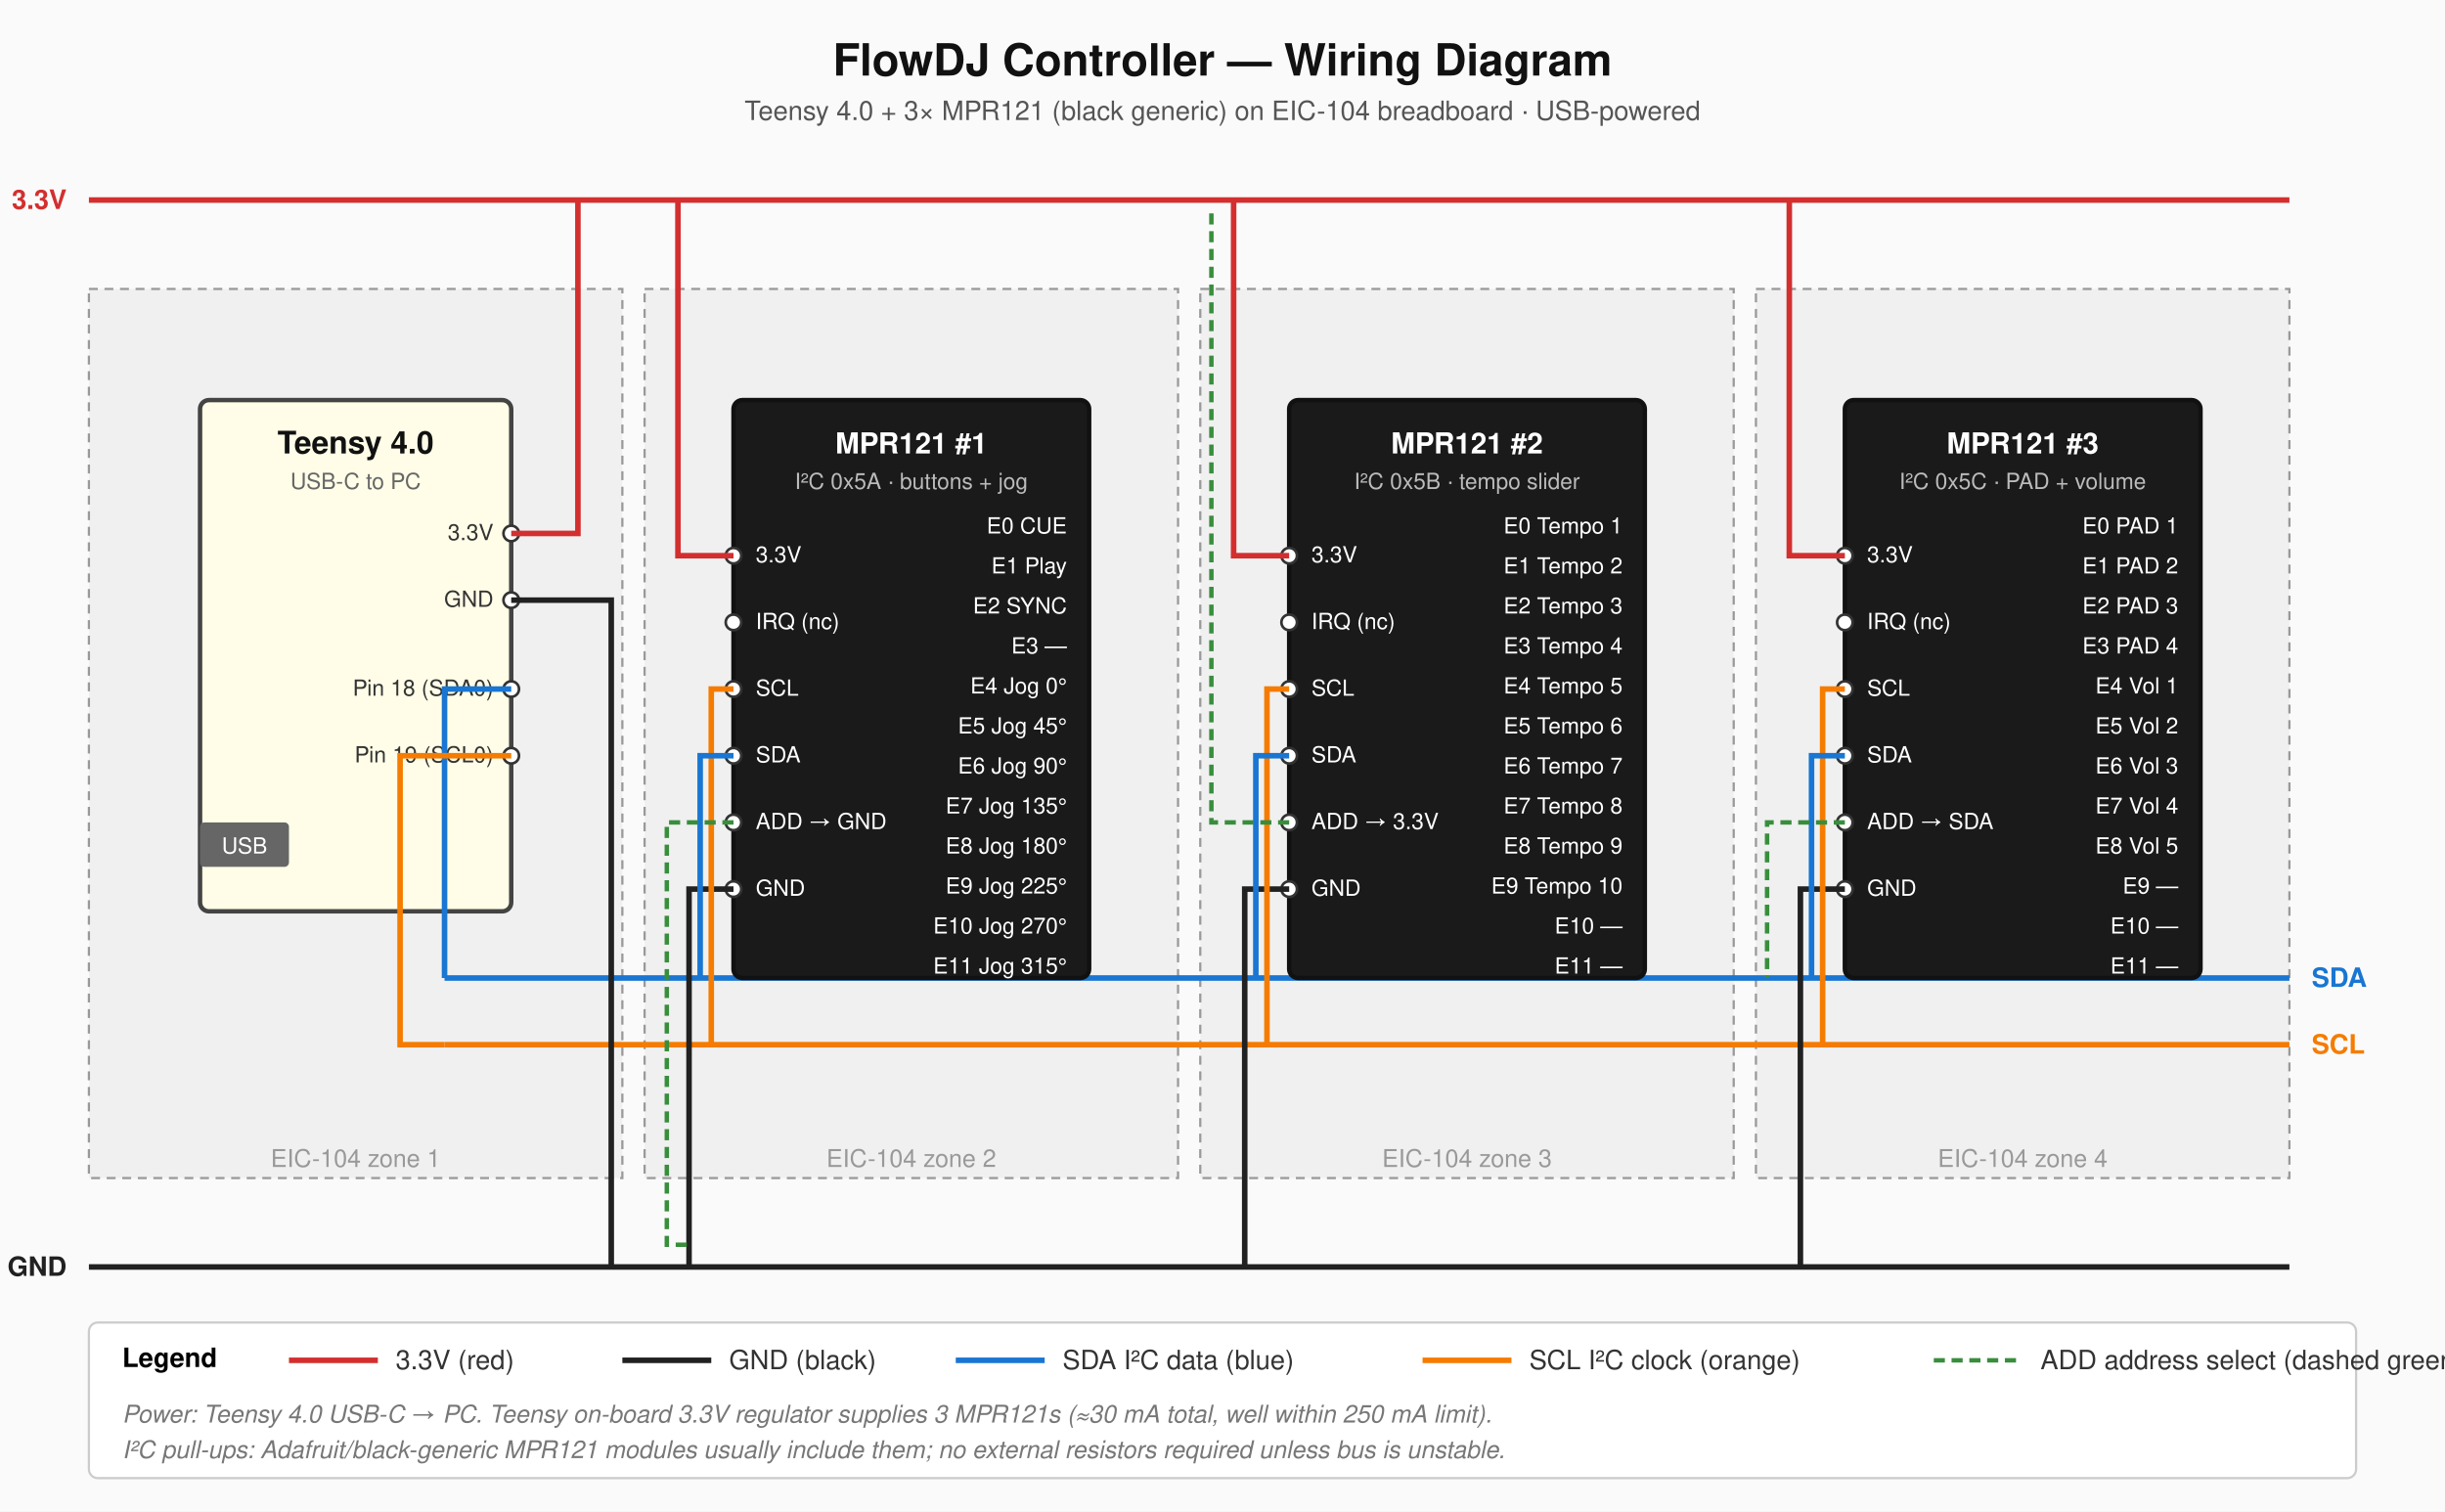
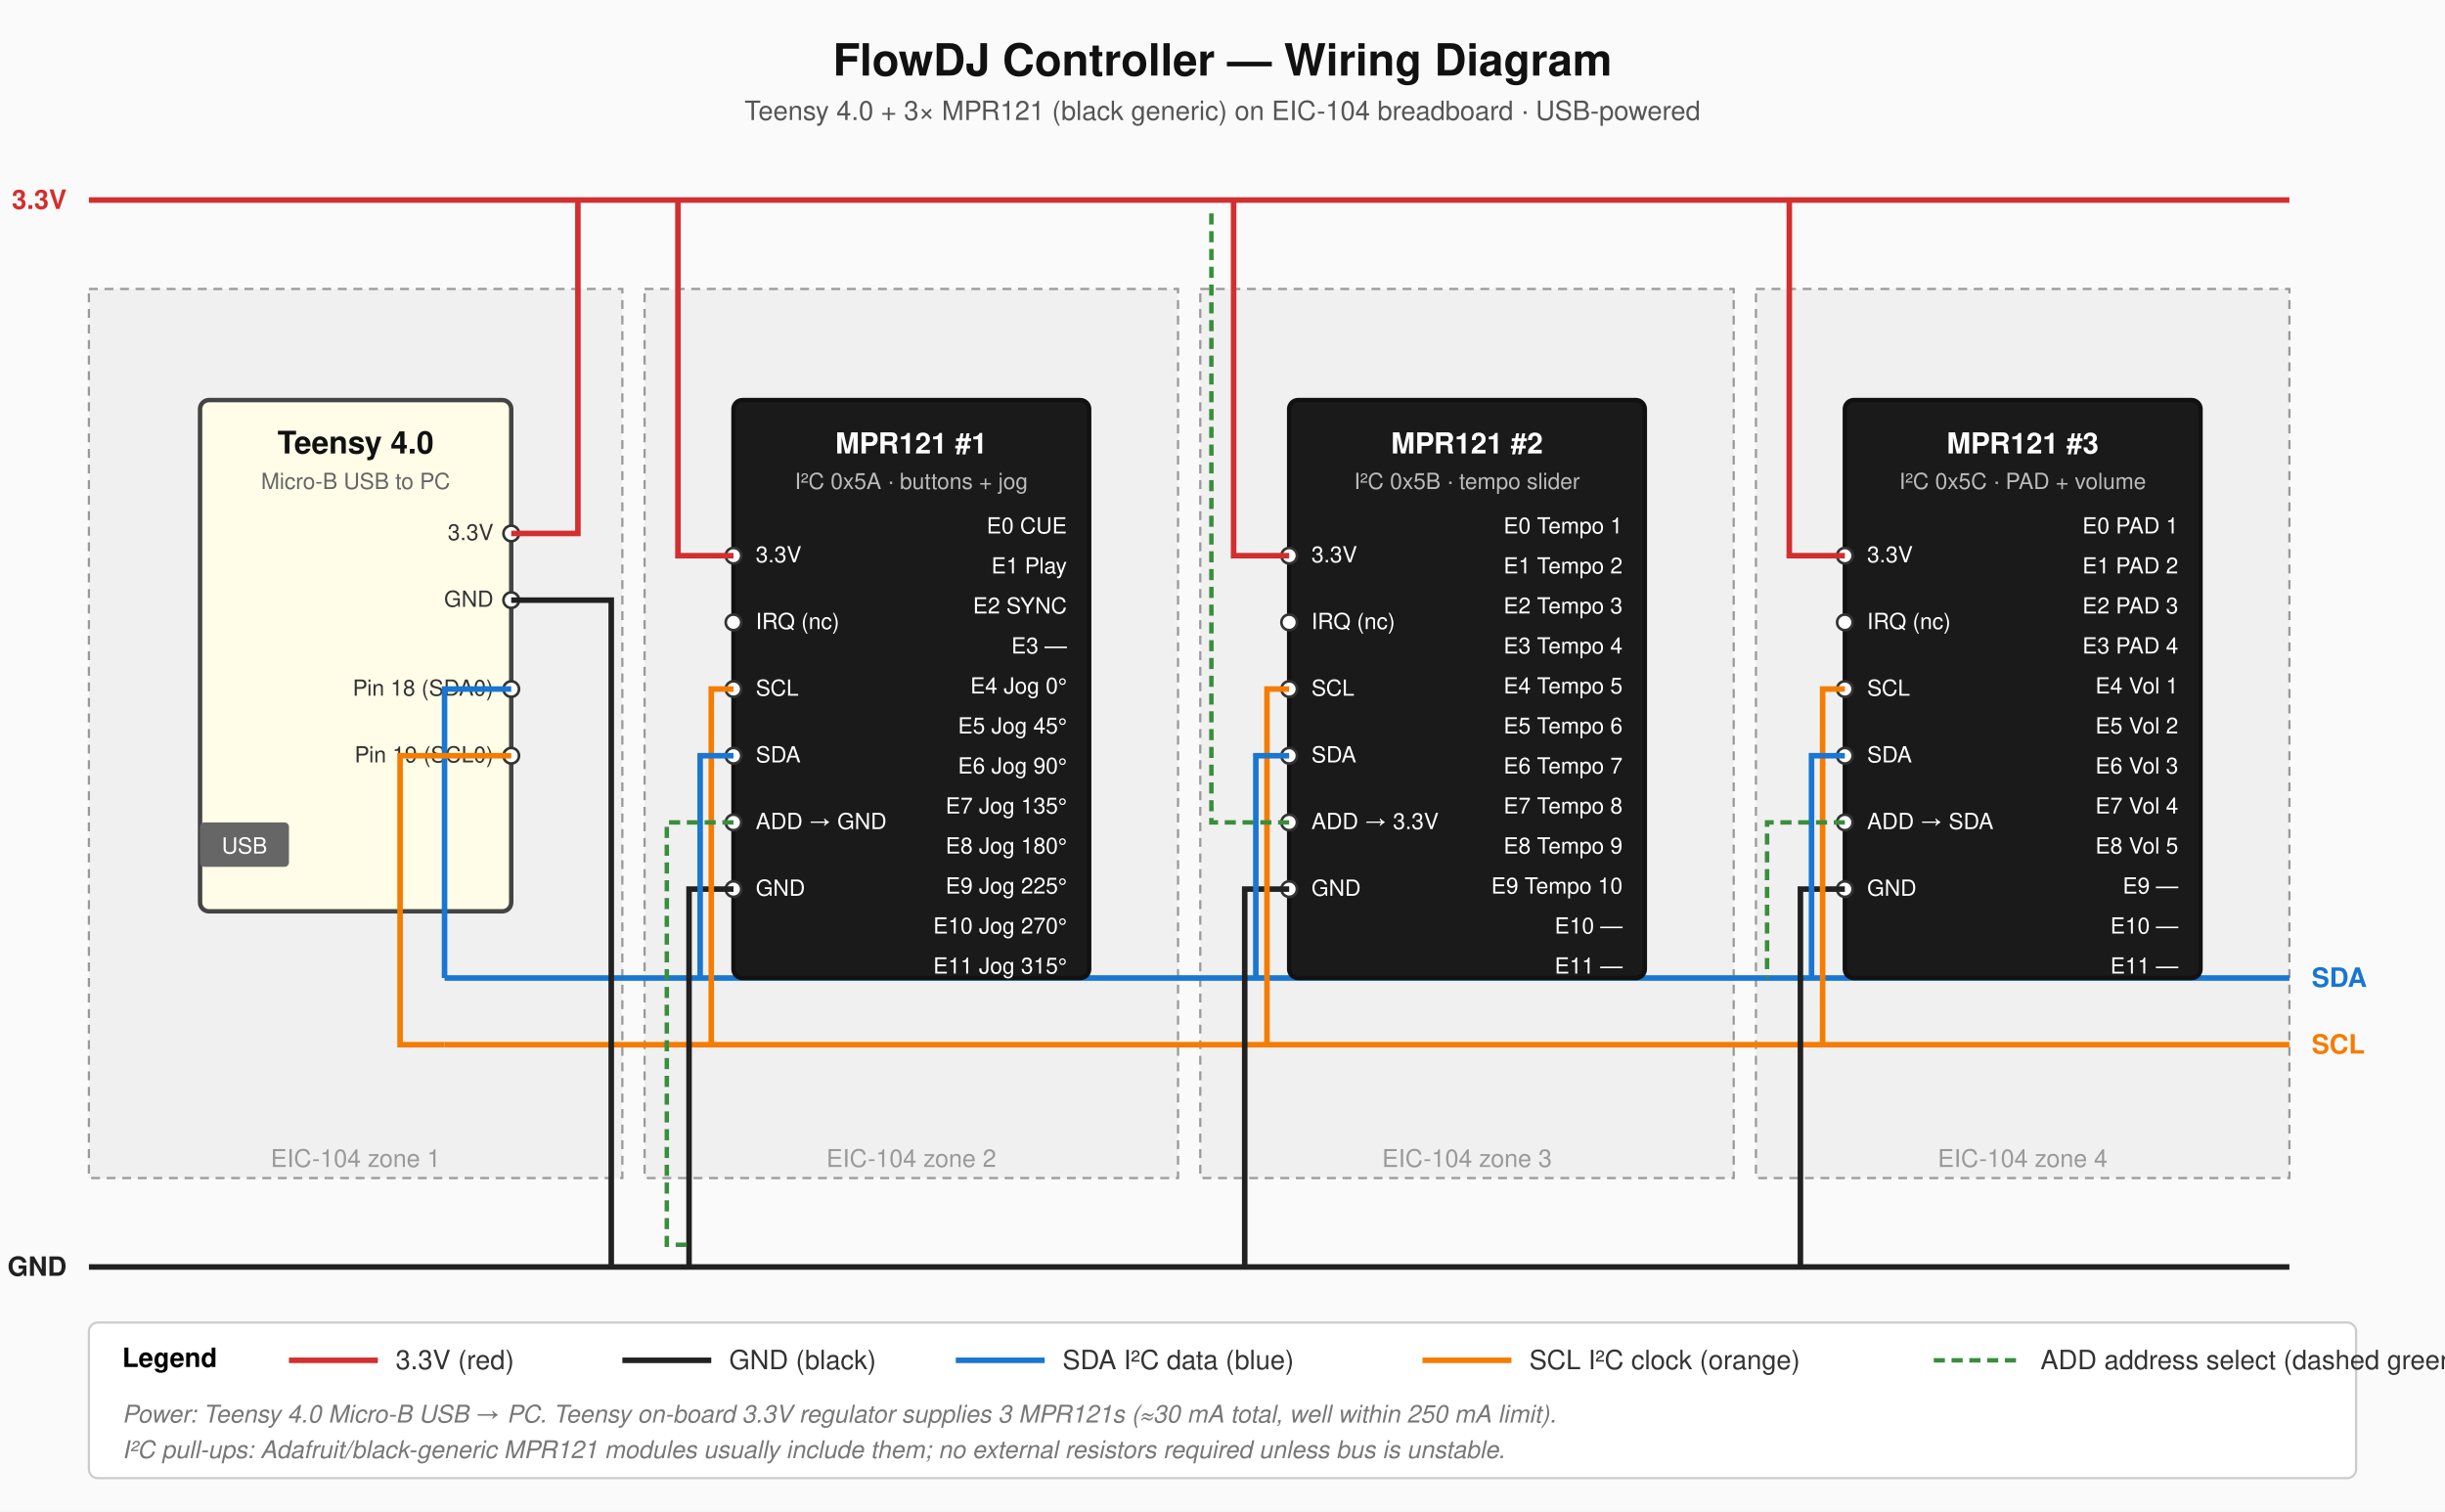
<svg xmlns="http://www.w3.org/2000/svg" viewBox="0 0 1100 680" font-family="Helvetica, Arial, sans-serif">
  <style>
    .bg { fill: #fafafa; }
    .zone { fill: #f0f0f0; stroke: #999; stroke-width: 1; stroke-dasharray: 4,3; }
    .zone-label { fill: #999; font-size: 11px; }
    .comp { fill: #fffde7; stroke: #444; stroke-width: 2; rx: 4; }
    .comp-mpr { fill: #1a1a1a; stroke: #111; stroke-width: 2; rx: 4; }
    .comp-title { fill: #111; font-size: 14px; font-weight: bold; }
    .comp-title-w { fill: #fff; font-size: 13px; font-weight: bold; }
    .comp-sub { fill: #666; font-size: 10px; }
    .comp-sub-w { fill: #bbb; font-size: 10px; }
    .pin { fill: #333; font-size: 10px; }
    .pin-w { fill: #fff; font-size: 10px; }
    .node { fill: #fff; stroke: #333; stroke-width: 1.2; }
    .w-vcc { stroke: #d32f2f; stroke-width: 2.5; fill: none; }
    .w-gnd { stroke: #212121; stroke-width: 2.5; fill: none; }
    .w-sda { stroke: #1976d2; stroke-width: 2.5; fill: none; }
    .w-scl { stroke: #f57c00; stroke-width: 2.5; fill: none; }
    .w-add { stroke: #388e3c; stroke-width: 2; fill: none; stroke-dasharray: 5,3; }
    .rail-label { font-size: 12px; font-weight: bold; }
    .title { font-size: 20px; font-weight: bold; fill: #111; }
    .subtitle { font-size: 12px; fill: #555; }
    .legend-text { font-size: 12px; fill: #333; }
    .note { font-size: 11px; fill: #777; font-style: italic; }
  </style>
  <rect class="bg" width="1100" height="680" />
  <text class="title" x="550" y="34" text-anchor="middle">FlowDJ Controller — Wiring Diagram</text>
  <text class="subtitle" x="550" y="54" text-anchor="middle">Teensy 4.0 + 3× MPR121 (black generic) on EIC-104 breadboard · USB-powered</text>
  <rect class="zone" x="40" y="130" width="240" height="400" />
  <rect class="zone" x="290" y="130" width="240" height="400" />
  <rect class="zone" x="540" y="130" width="240" height="400" />
  <rect class="zone" x="790" y="130" width="240" height="400" />
  <text class="zone-label" x="160" y="525" text-anchor="middle">EIC-104 zone 1</text>
  <text class="zone-label" x="410" y="525" text-anchor="middle">EIC-104 zone 2</text>
  <text class="zone-label" x="660" y="525" text-anchor="middle">EIC-104 zone 3</text>
  <text class="zone-label" x="910" y="525" text-anchor="middle">EIC-104 zone 4</text>
  <line class="w-vcc" x1="40" y1="90" x2="1030" y2="90" />
  <text class="rail-label" x="30" y="94" text-anchor="end" fill="#d32f2f">3.3V</text>
  <line class="w-gnd" x1="40" y1="570" x2="1030" y2="570" />
  <text class="rail-label" x="30" y="574" text-anchor="end" fill="#212121">GND</text>
  <line class="w-sda" x1="200" y1="440" x2="1030" y2="440" />
  <text class="rail-label" x="1040" y="444" fill="#1976d2">SDA</text>
  <line class="w-scl" x1="200" y1="470" x2="1030" y2="470" />
  <text class="rail-label" x="1040" y="474" fill="#f57c00">SCL</text>
  <rect class="comp" x="90" y="180" width="140" height="230" />
  <text class="comp-title" x="160" y="204" text-anchor="middle">Teensy 4.0</text>
-   <text class="comp-sub" x="160" y="220" text-anchor="middle">USB-C to PC</text>
+   <text class="comp-sub" x="160" y="220" text-anchor="middle">Micro-B USB to PC</text>
  <circle class="node" cx="230" cy="240" r="3.5" />
  <text class="pin" x="222" y="243" text-anchor="end">3.3V</text>
  <circle class="node" cx="230" cy="270" r="3.5" />
  <text class="pin" x="222" y="273" text-anchor="end">GND</text>
  <circle class="node" cx="230" cy="310" r="3.5" />
  <text class="pin" x="222" y="313" text-anchor="end">Pin 18 (SDA0)</text>
  <circle class="node" cx="230" cy="340" r="3.5" />
  <text class="pin" x="222" y="343" text-anchor="end">Pin 19 (SCL0)</text>
  <rect x="90" y="370" width="40" height="20" fill="#666" rx="2" />
  <text class="pin-w" x="110" y="384" text-anchor="middle">USB</text>
  <rect class="comp-mpr" x="330" y="180" width="160" height="260" />
  <text class="comp-title-w" x="410" y="204" text-anchor="middle">MPR121 #1</text>
  <text class="comp-sub-w" x="410" y="220" text-anchor="middle">I²C 0x5A · buttons + jog</text>
  <circle class="node" cx="330" cy="250" r="3.5" />
  <text class="pin-w" x="340" y="253">3.3V</text>
  <circle class="node" cx="330" cy="280" r="3.5" />
  <text class="pin-w" x="340" y="283">IRQ (nc)</text>
  <circle class="node" cx="330" cy="310" r="3.5" />
  <text class="pin-w" x="340" y="313">SCL</text>
  <circle class="node" cx="330" cy="340" r="3.5" />
  <text class="pin-w" x="340" y="343">SDA</text>
  <circle class="node" cx="330" cy="370" r="3.5" />
  <text class="pin-w" x="340" y="373">ADD → GND</text>
  <circle class="node" cx="330" cy="400" r="3.5" />
  <text class="pin-w" x="340" y="403">GND</text>
  <text class="pin-w" x="480" y="240" text-anchor="end">E0 CUE</text>
  <text class="pin-w" x="480" y="258" text-anchor="end">E1 Play</text>
  <text class="pin-w" x="480" y="276" text-anchor="end">E2 SYNC</text>
  <text class="pin-w" x="480" y="294" text-anchor="end">E3 —</text>
  <text class="pin-w" x="480" y="312" text-anchor="end">E4 Jog 0°</text>
  <text class="pin-w" x="480" y="330" text-anchor="end">E5 Jog 45°</text>
  <text class="pin-w" x="480" y="348" text-anchor="end">E6 Jog 90°</text>
  <text class="pin-w" x="480" y="366" text-anchor="end">E7 Jog 135°</text>
  <text class="pin-w" x="480" y="384" text-anchor="end">E8 Jog 180°</text>
  <text class="pin-w" x="480" y="402" text-anchor="end">E9 Jog 225°</text>
  <text class="pin-w" x="480" y="420" text-anchor="end">E10 Jog 270°</text>
  <text class="pin-w" x="480" y="438" text-anchor="end">E11 Jog 315°</text>
  <rect class="comp-mpr" x="580" y="180" width="160" height="260" />
  <text class="comp-title-w" x="660" y="204" text-anchor="middle">MPR121 #2</text>
  <text class="comp-sub-w" x="660" y="220" text-anchor="middle">I²C 0x5B · tempo slider</text>
  <circle class="node" cx="580" cy="250" r="3.5" />
  <text class="pin-w" x="590" y="253">3.3V</text>
  <circle class="node" cx="580" cy="280" r="3.5" />
  <text class="pin-w" x="590" y="283">IRQ (nc)</text>
  <circle class="node" cx="580" cy="310" r="3.5" />
  <text class="pin-w" x="590" y="313">SCL</text>
  <circle class="node" cx="580" cy="340" r="3.5" />
  <text class="pin-w" x="590" y="343">SDA</text>
  <circle class="node" cx="580" cy="370" r="3.5" />
  <text class="pin-w" x="590" y="373">ADD → 3.3V</text>
  <circle class="node" cx="580" cy="400" r="3.5" />
  <text class="pin-w" x="590" y="403">GND</text>
  <text class="pin-w" x="730" y="240" text-anchor="end">E0 Tempo 1</text>
  <text class="pin-w" x="730" y="258" text-anchor="end">E1 Tempo 2</text>
  <text class="pin-w" x="730" y="276" text-anchor="end">E2 Tempo 3</text>
  <text class="pin-w" x="730" y="294" text-anchor="end">E3 Tempo 4</text>
  <text class="pin-w" x="730" y="312" text-anchor="end">E4 Tempo 5</text>
  <text class="pin-w" x="730" y="330" text-anchor="end">E5 Tempo 6</text>
  <text class="pin-w" x="730" y="348" text-anchor="end">E6 Tempo 7</text>
  <text class="pin-w" x="730" y="366" text-anchor="end">E7 Tempo 8</text>
  <text class="pin-w" x="730" y="384" text-anchor="end">E8 Tempo 9</text>
  <text class="pin-w" x="730" y="402" text-anchor="end">E9 Tempo 10</text>
  <text class="pin-w" x="730" y="420" text-anchor="end">E10 —</text>
  <text class="pin-w" x="730" y="438" text-anchor="end">E11 —</text>
  <rect class="comp-mpr" x="830" y="180" width="160" height="260" />
  <text class="comp-title-w" x="910" y="204" text-anchor="middle">MPR121 #3</text>
  <text class="comp-sub-w" x="910" y="220" text-anchor="middle">I²C 0x5C · PAD + volume</text>
  <circle class="node" cx="830" cy="250" r="3.5" />
  <text class="pin-w" x="840" y="253">3.3V</text>
  <circle class="node" cx="830" cy="280" r="3.5" />
  <text class="pin-w" x="840" y="283">IRQ (nc)</text>
  <circle class="node" cx="830" cy="310" r="3.5" />
  <text class="pin-w" x="840" y="313">SCL</text>
  <circle class="node" cx="830" cy="340" r="3.5" />
  <text class="pin-w" x="840" y="343">SDA</text>
  <circle class="node" cx="830" cy="370" r="3.5" />
  <text class="pin-w" x="840" y="373">ADD → SDA</text>
  <circle class="node" cx="830" cy="400" r="3.5" />
  <text class="pin-w" x="840" y="403">GND</text>
  <text class="pin-w" x="980" y="240" text-anchor="end">E0 PAD 1</text>
  <text class="pin-w" x="980" y="258" text-anchor="end">E1 PAD 2</text>
  <text class="pin-w" x="980" y="276" text-anchor="end">E2 PAD 3</text>
  <text class="pin-w" x="980" y="294" text-anchor="end">E3 PAD 4</text>
  <text class="pin-w" x="980" y="312" text-anchor="end">E4 Vol 1</text>
  <text class="pin-w" x="980" y="330" text-anchor="end">E5 Vol 2</text>
  <text class="pin-w" x="980" y="348" text-anchor="end">E6 Vol 3</text>
  <text class="pin-w" x="980" y="366" text-anchor="end">E7 Vol 4</text>
  <text class="pin-w" x="980" y="384" text-anchor="end">E8 Vol 5</text>
  <text class="pin-w" x="980" y="402" text-anchor="end">E9 —</text>
  <text class="pin-w" x="980" y="420" text-anchor="end">E10 —</text>
  <text class="pin-w" x="980" y="438" text-anchor="end">E11 —</text>
  <polyline class="w-vcc" points="230,240 260,240 260,90" />
  <polyline class="w-gnd" points="230,270 275,270 275,570" />
  <polyline class="w-sda" points="230,310 200,310 200,440" />
  <polyline class="w-scl" points="230,340 180,340 180,470 200,470" />
  <polyline class="w-vcc" points="330,250 305,250 305,90" />
  <polyline class="w-gnd" points="330,400 310,400 310,570" />
  <polyline class="w-scl" points="330,310 320,310 320,470" />
  <polyline class="w-sda" points="330,340 315,340 315,440" />
  <polyline class="w-add" points="330,370 300,370 300,560 310,560" />
  <polyline class="w-vcc" points="580,250 555,250 555,90" />
  <polyline class="w-gnd" points="580,400 560,400 560,570" />
  <polyline class="w-scl" points="580,310 570,310 570,470" />
  <polyline class="w-sda" points="580,340 565,340 565,440" />
  <polyline class="w-add" points="580,370 545,370 545,95" />
  <polyline class="w-vcc" points="830,250 805,250 805,90" />
  <polyline class="w-gnd" points="830,400 810,400 810,570" />
  <polyline class="w-scl" points="830,310 820,310 820,470" />
  <polyline class="w-sda" points="830,340 815,340 815,440" />
  <polyline class="w-add" points="830,370 795,370 795,440" />
  <rect x="40" y="595" width="1020" height="70" fill="#fff" stroke="#ccc" rx="4" />
  <text class="rail-label" x="55" y="615">Legend</text>
  <line class="w-vcc" x1="130" y1="612" x2="170" y2="612" />
  <text class="legend-text" x="178" y="616">3.3V (red)</text>
  <line class="w-gnd" x1="280" y1="612" x2="320" y2="612" />
  <text class="legend-text" x="328" y="616">GND (black)</text>
  <line class="w-sda" x1="430" y1="612" x2="470" y2="612" />
  <text class="legend-text" x="478" y="616">SDA I²C data (blue)</text>
  <line class="w-scl" x1="640" y1="612" x2="680" y2="612" />
  <text class="legend-text" x="688" y="616">SCL I²C clock (orange)</text>
  <line class="w-add" x1="870" y1="612" x2="910" y2="612" />
  <text class="legend-text" x="918" y="616">ADD address select (dashed green)</text>
-   <text class="note" x="55" y="640">Power: Teensy 4.0 USB-C → PC. Teensy on-board 3.3V regulator supplies 3 MPR121s (≈30 mA total, well within 250 mA limit).</text>
+   <text class="note" x="55" y="640">Power: Teensy 4.0 Micro-B USB → PC. Teensy on-board 3.3V regulator supplies 3 MPR121s (≈30 mA total, well within 250 mA limit).</text>
  <text class="note" x="55" y="656">I²C pull-ups: Adafruit/black-generic MPR121 modules usually include them; no external resistors required unless bus is unstable.</text>
</svg>
